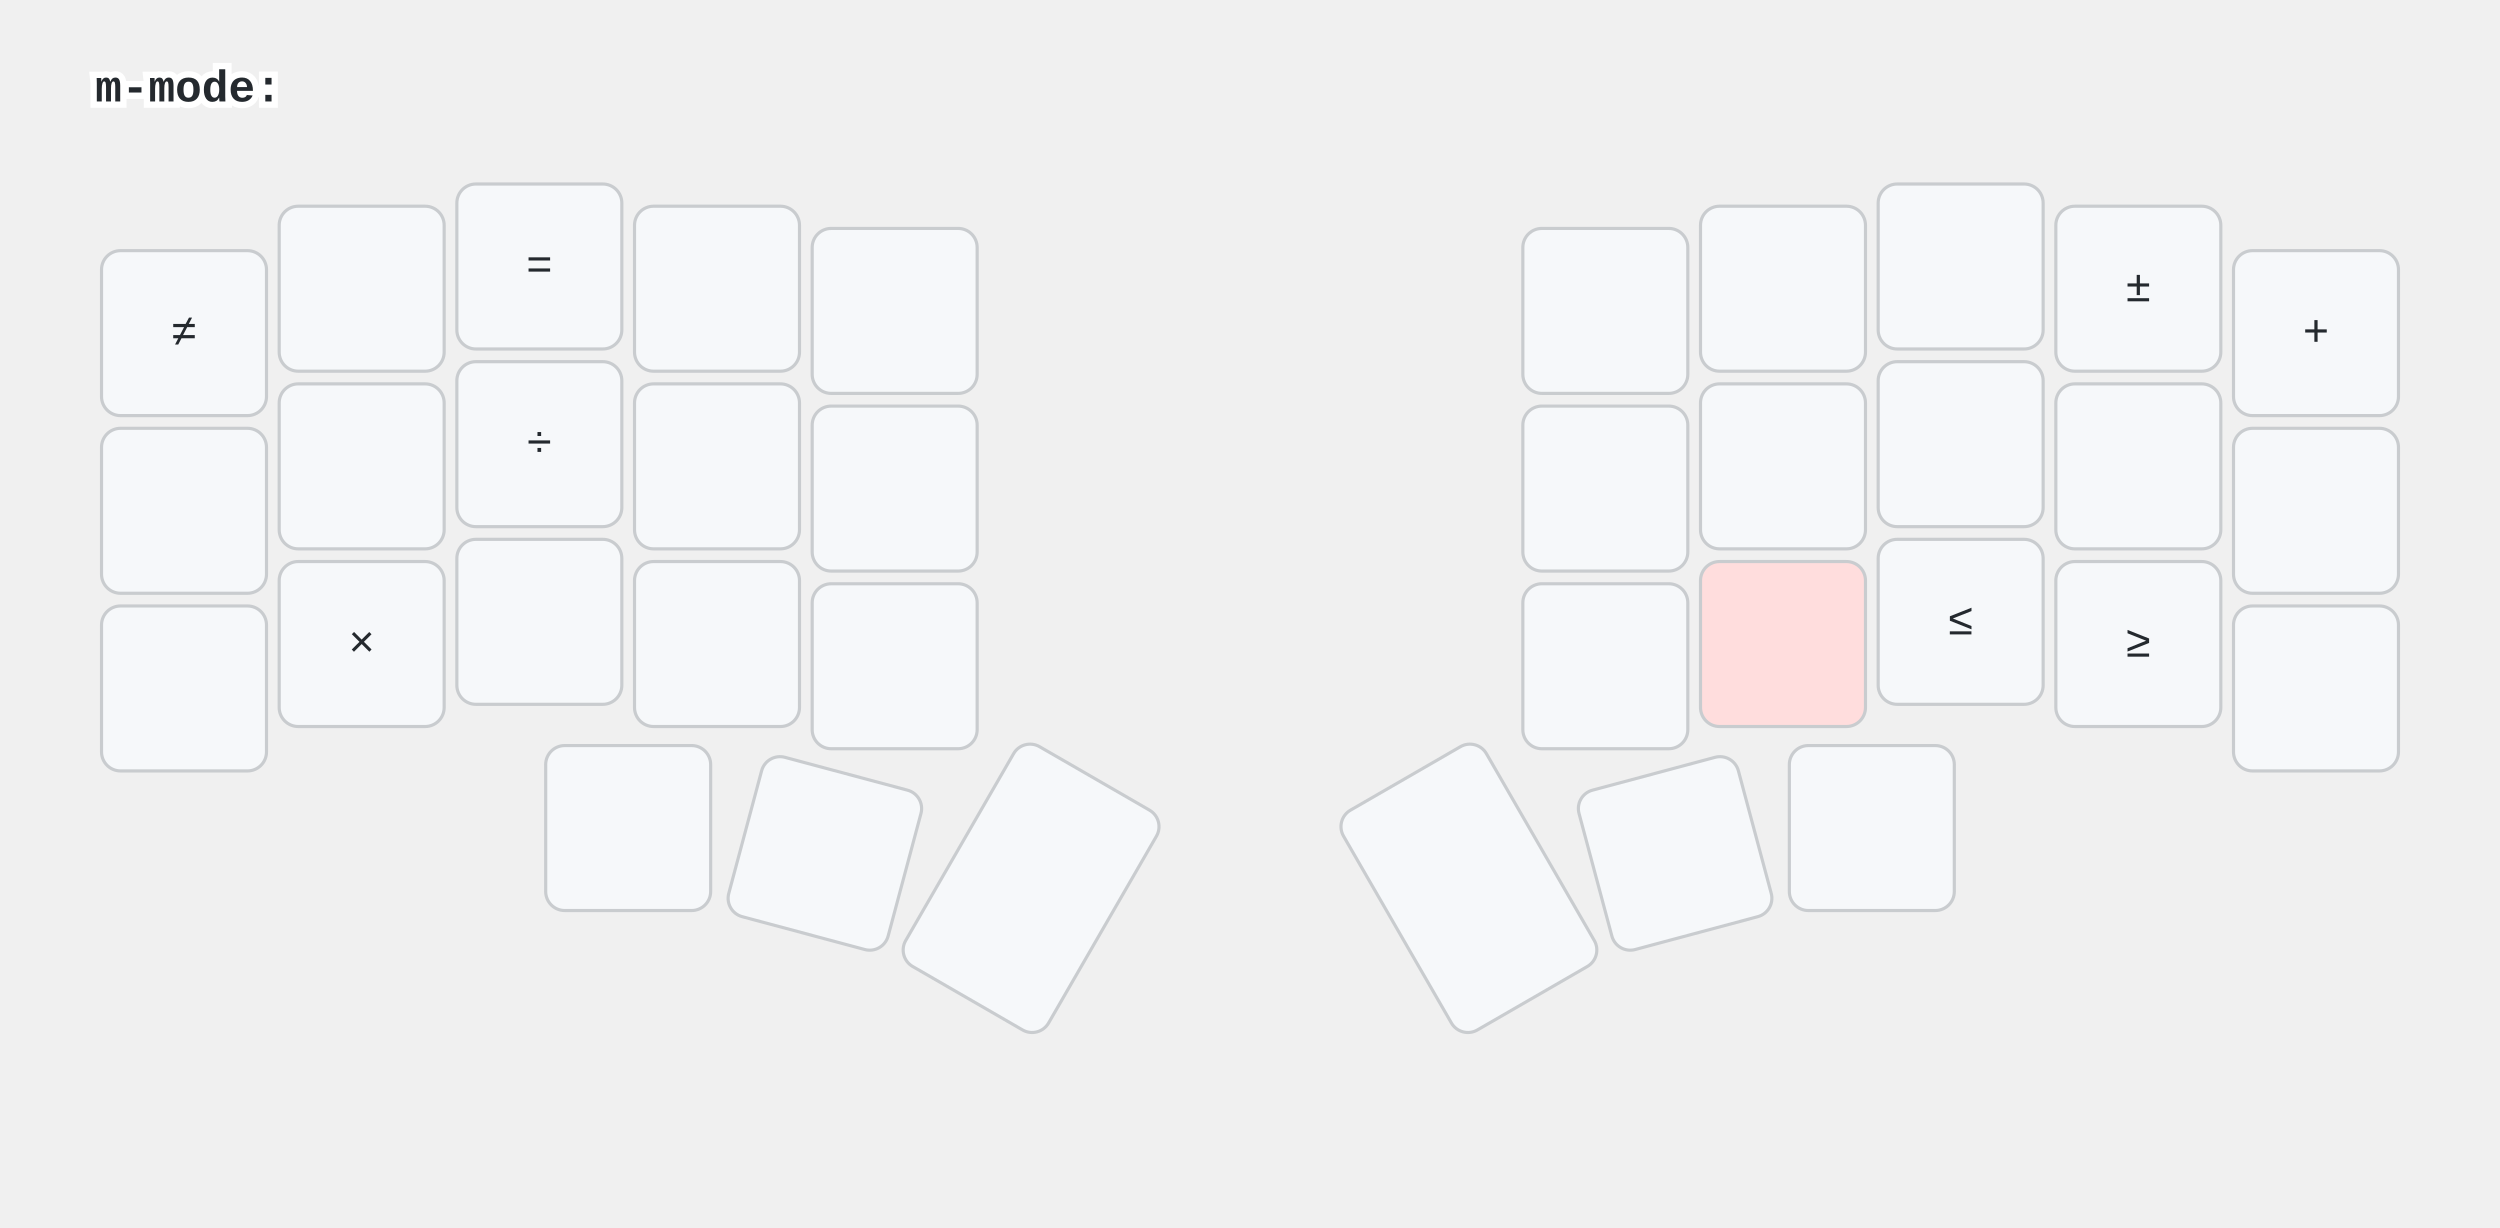
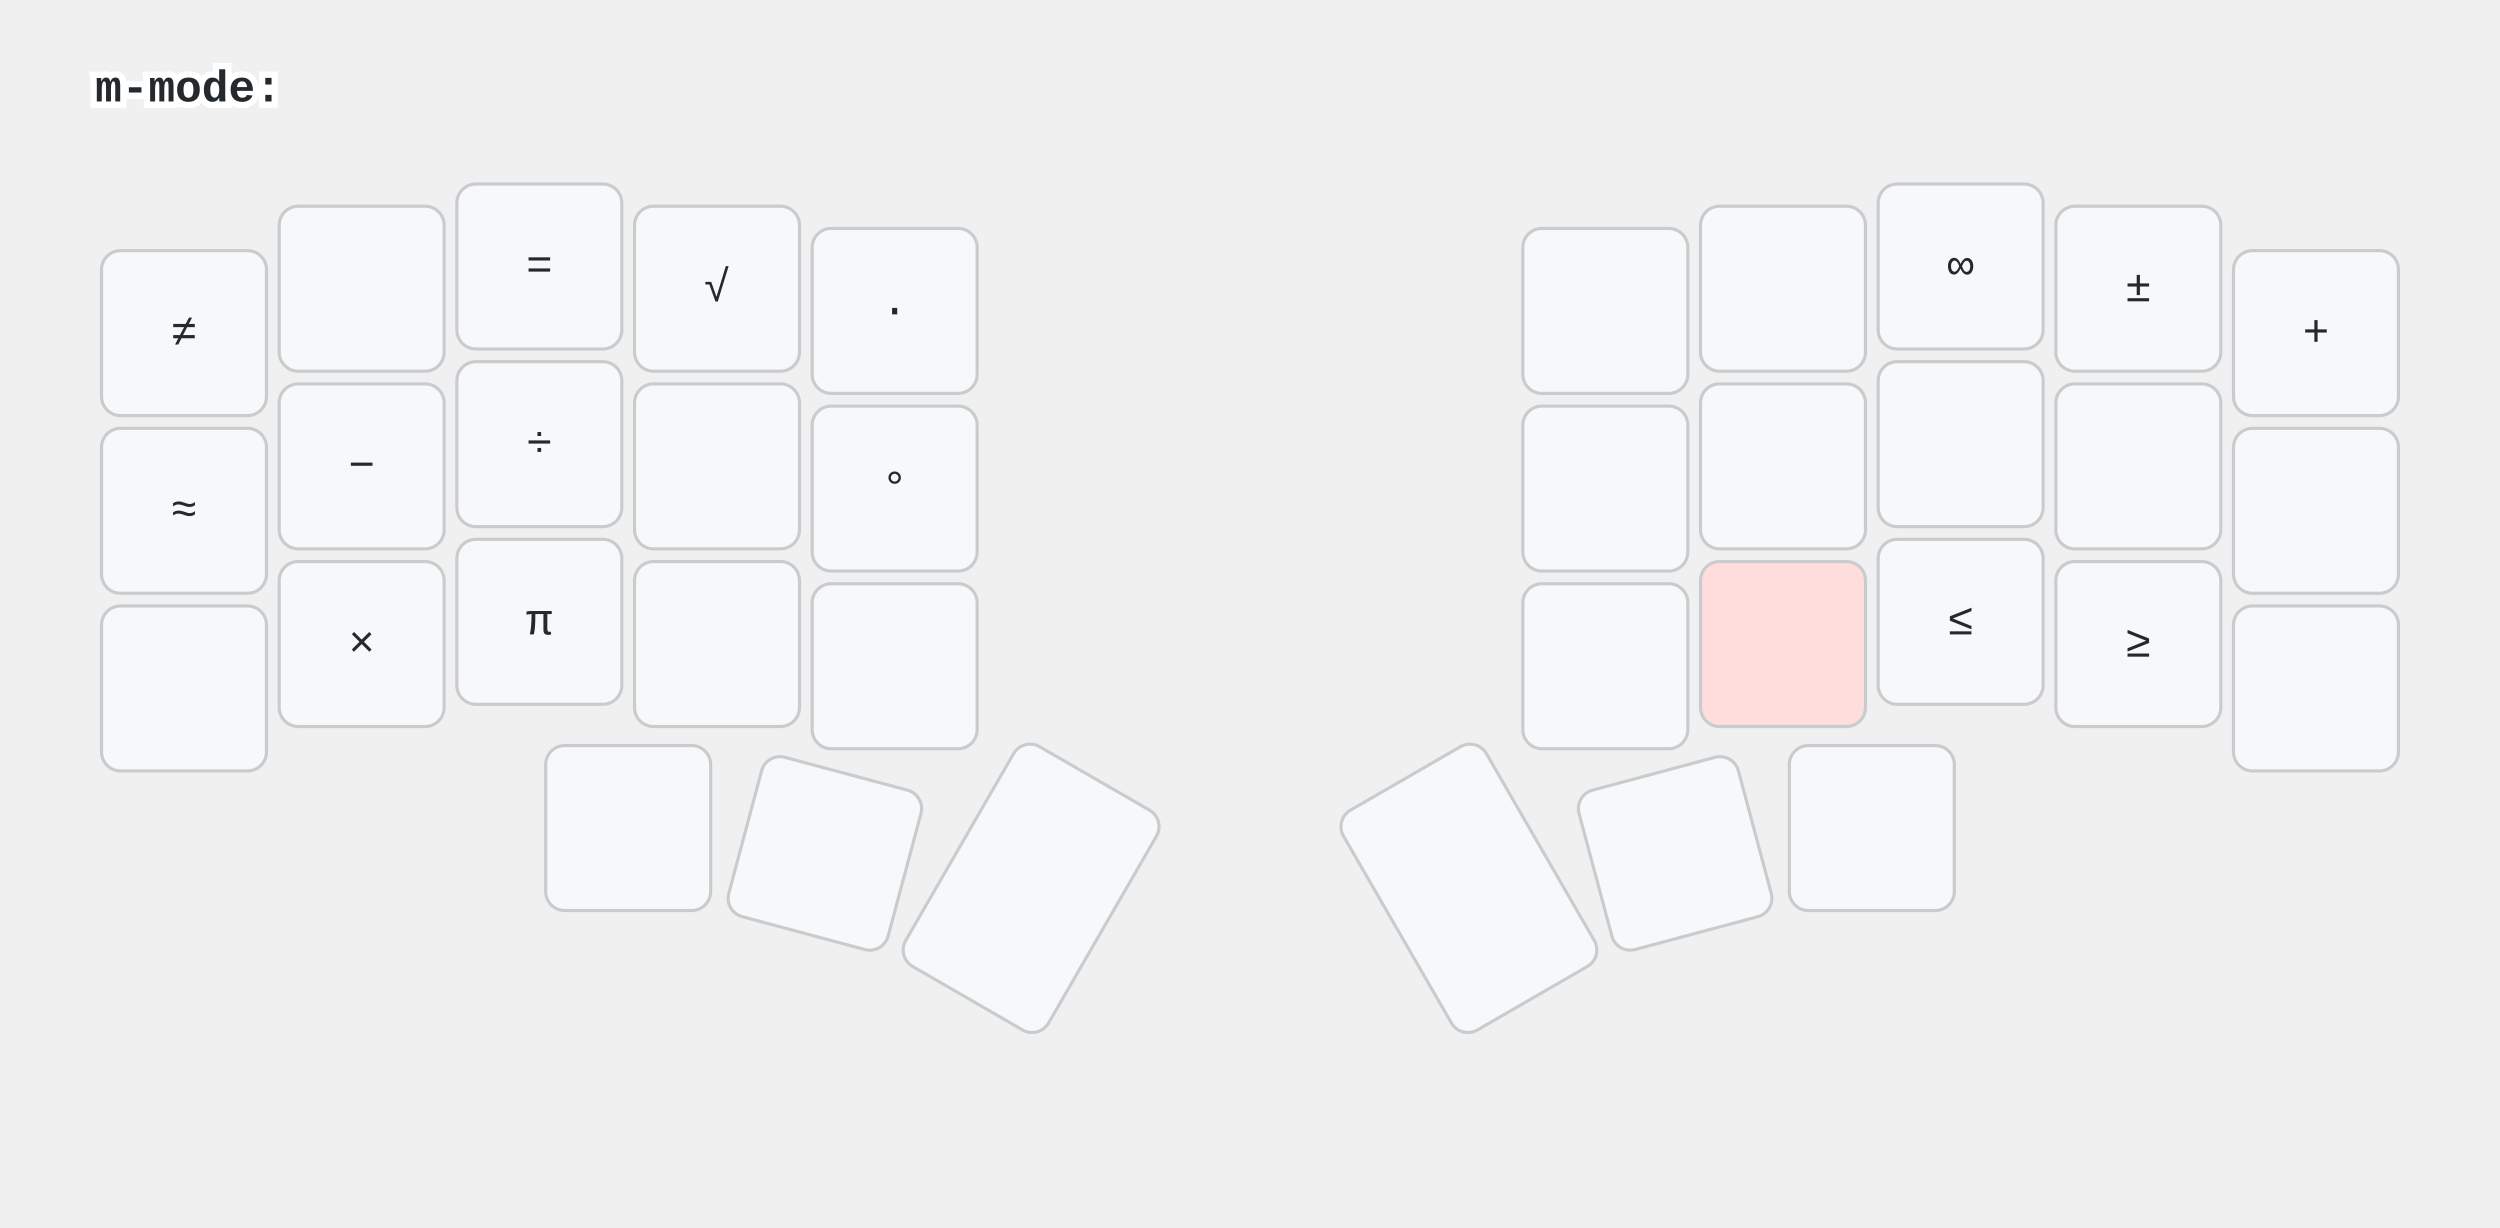
<svg xmlns="http://www.w3.org/2000/svg" width="788" height="387" viewBox="0 0 788 387" class="keymap">
  <style>/* inherit to force styles through use tags */
svg path {
    fill: inherit;
}

/* font and background color specifications */
svg.keymap {
    font-family: SFMono-Regular,Consolas,Liberation Mono,Menlo,monospace;
    font-size: 14px;
    font-kerning: normal;
    text-rendering: optimizeLegibility;
    fill: #24292e;
}

/* default key styling */
rect.key {
    fill: #f6f8fa;
}

rect.key, rect.combo {
    stroke: #c9cccf;
    stroke-width: 1;
}

/* default key side styling, only used is draw_key_sides is set */
rect.side {
    filter: brightness(90%);
}

/* color accent for combo boxes */
rect.combo, rect.combo-separate {
    fill: #cdf;
}

/* color accent for held keys */
rect.held, rect.combo.held {
    fill: #fdd;
}

/* color accent for ghost (optional) keys */
rect.ghost, rect.combo.ghost {
    stroke-dasharray: 4, 4;
    stroke-width: 2;
}

text {
    text-anchor: middle;
    dominant-baseline: middle;
}

/* styling for layer labels */
text.label {
    font-weight: bold;
    text-anchor: start;
    stroke: white;
    stroke-width: 4;
    paint-order: stroke;
}

/* styling for optional footer */
text.footer {
    text-anchor: end;
    dominant-baseline: auto;
    stroke: white;
    stroke-width: 4;
    paint-order: stroke;
}

/* styling for combo tap, and key non-tap label text */
text.combo, text.hold, text.shifted, text.left, text.right {
    font-size: 11px;
}

text.hold {
    text-anchor: middle;
    dominant-baseline: auto;
}

text.shifted {
    text-anchor: middle;
    dominant-baseline: hanging;
}

text.left {
    text-anchor: start;
}

text.right {
    text-anchor: end;
}

text.layer-activator {
    text-decoration: underline;
}

/* styling for hold/shifted label text in combo box */
text.combo.hold, text.combo.shifted, text.combo.left, text.combo.right {
    font-size: 8px;
}

/* lighter symbol for transparent keys */
text.trans {
    fill: #7b7e81;
}

/* styling for combo dendrons */
path.combo {
    stroke-width: 1;
    stroke: gray;
    fill: none;
}

/* Start Tabler Icons Cleanup */
/* cannot use height/width with glyphs */
.icon-tabler &gt; path {
    fill: inherit;
    stroke: inherit;
    stroke-width: 2;
}
/* hide tabler's default box */
.icon-tabler &gt; path[stroke="none"][fill="none"] {
    visibility: hidden;
}
/* End Tabler Icons Cleanup */
</style>
  <g transform="translate(30, 0)" class="layer-m-mode">
    <text x="0" y="28" class="label" id="m-mode">m-mode:</text>
    <g transform="translate(0, 56)">
      <g transform="translate(28, 49)" class="key keypos-0">
        <rect rx="6" ry="6" x="-26" y="-26" width="52" height="52" class="key" />
        <text x="0" y="0" class="key tap">≠</text>
      </g>
      <g transform="translate(84, 35)" class="key keypos-1">
        <rect rx="6" ry="6" x="-26" y="-26" width="52" height="52" class="key" />
      </g>
      <g transform="translate(140, 28)" class="key keypos-2">
        <rect rx="6" ry="6" x="-26" y="-26" width="52" height="52" class="key" />
        <text x="0" y="0" class="key tap">=</text>
      </g>
      <g transform="translate(196, 35)" class="key keypos-3">
        <rect rx="6" ry="6" x="-26" y="-26" width="52" height="52" class="key" />
+         <text x="0" y="0" class="key tap">√</text>
      </g>
      <g transform="translate(252, 42)" class="key keypos-4">
        <rect rx="6" ry="6" x="-26" y="-26" width="52" height="52" class="key" />
+         <text x="0" y="0" class="key tap">·</text>
      </g>
      <g transform="translate(476, 42)" class="key keypos-5">
        <rect rx="6" ry="6" x="-26" y="-26" width="52" height="52" class="key" />
      </g>
      <g transform="translate(532, 35)" class="key keypos-6">
        <rect rx="6" ry="6" x="-26" y="-26" width="52" height="52" class="key" />
      </g>
      <g transform="translate(588, 28)" class="key keypos-7">
        <rect rx="6" ry="6" x="-26" y="-26" width="52" height="52" class="key" />
+         <text x="0" y="0" class="key tap">∞</text>
      </g>
      <g transform="translate(644, 35)" class="key keypos-8">
        <rect rx="6" ry="6" x="-26" y="-26" width="52" height="52" class="key" />
        <text x="0" y="0" class="key tap">±</text>
      </g>
      <g transform="translate(700, 49)" class="key keypos-9">
        <rect rx="6" ry="6" x="-26" y="-26" width="52" height="52" class="key" />
        <text x="0" y="0" class="key tap">+</text>
      </g>
      <g transform="translate(28, 105)" class="key keypos-10">
        <rect rx="6" ry="6" x="-26" y="-26" width="52" height="52" class="key" />
+         <text x="0" y="0" class="key tap">≈</text>
      </g>
      <g transform="translate(84, 91)" class="key keypos-11">
        <rect rx="6" ry="6" x="-26" y="-26" width="52" height="52" class="key" />
+         <text x="0" y="0" class="key tap">−</text>
      </g>
      <g transform="translate(140, 84)" class="key keypos-12">
        <rect rx="6" ry="6" x="-26" y="-26" width="52" height="52" class="key" />
        <text x="0" y="0" class="key tap">÷</text>
      </g>
      <g transform="translate(196, 91)" class="key keypos-13">
        <rect rx="6" ry="6" x="-26" y="-26" width="52" height="52" class="key" />
      </g>
      <g transform="translate(252, 98)" class="key keypos-14">
        <rect rx="6" ry="6" x="-26" y="-26" width="52" height="52" class="key" />
+         <text x="0" y="0" class="key tap">°</text>
      </g>
      <g transform="translate(476, 98)" class="key keypos-15">
        <rect rx="6" ry="6" x="-26" y="-26" width="52" height="52" class="key" />
      </g>
      <g transform="translate(532, 91)" class="key keypos-16">
        <rect rx="6" ry="6" x="-26" y="-26" width="52" height="52" class="key" />
      </g>
      <g transform="translate(588, 84)" class="key keypos-17">
        <rect rx="6" ry="6" x="-26" y="-26" width="52" height="52" class="key" />
      </g>
      <g transform="translate(644, 91)" class="key keypos-18">
        <rect rx="6" ry="6" x="-26" y="-26" width="52" height="52" class="key" />
      </g>
      <g transform="translate(700, 105)" class="key keypos-19">
        <rect rx="6" ry="6" x="-26" y="-26" width="52" height="52" class="key" />
      </g>
      <g transform="translate(28, 161)" class="key keypos-20">
        <rect rx="6" ry="6" x="-26" y="-26" width="52" height="52" class="key" />
      </g>
      <g transform="translate(84, 147)" class="key keypos-21">
        <rect rx="6" ry="6" x="-26" y="-26" width="52" height="52" class="key" />
        <text x="0" y="0" class="key tap">×</text>
      </g>
      <g transform="translate(140, 140)" class="key keypos-22">
        <rect rx="6" ry="6" x="-26" y="-26" width="52" height="52" class="key" />
+         <text x="0" y="0" class="key tap">π</text>
      </g>
      <g transform="translate(196, 147)" class="key keypos-23">
        <rect rx="6" ry="6" x="-26" y="-26" width="52" height="52" class="key" />
      </g>
      <g transform="translate(252, 154)" class="key keypos-24">
        <rect rx="6" ry="6" x="-26" y="-26" width="52" height="52" class="key" />
      </g>
      <g transform="translate(476, 154)" class="key keypos-25">
        <rect rx="6" ry="6" x="-26" y="-26" width="52" height="52" class="key" />
      </g>
      <g transform="translate(532, 147)" class="key held keypos-26">
        <rect rx="6" ry="6" x="-26" y="-26" width="52" height="52" class="key held" />
      </g>
      <g transform="translate(588, 140)" class="key keypos-27">
        <rect rx="6" ry="6" x="-26" y="-26" width="52" height="52" class="key" />
        <text x="0" y="0" class="key tap">≤</text>
      </g>
      <g transform="translate(644, 147)" class="key keypos-28">
        <rect rx="6" ry="6" x="-26" y="-26" width="52" height="52" class="key" />
        <text x="0" y="0" class="key tap">≥</text>
      </g>
      <g transform="translate(700, 161)" class="key keypos-29">
        <rect rx="6" ry="6" x="-26" y="-26" width="52" height="52" class="key" />
      </g>
      <g transform="translate(168, 205)" class="key keypos-30">
        <rect rx="6" ry="6" x="-26" y="-26" width="52" height="52" class="key" />
      </g>
      <g transform="translate(230, 213) rotate(15.0)" class="key keypos-31">
        <rect rx="6" ry="6" x="-26" y="-26" width="52" height="52" class="key" />
      </g>
      <g transform="translate(295, 224) rotate(30.0)" class="key keypos-32">
        <rect rx="6" ry="6" x="-26" y="-40" width="52" height="80" class="key" />
      </g>
      <g transform="translate(433, 224) rotate(-30.0)" class="key keypos-33">
        <rect rx="6" ry="6" x="-26" y="-40" width="52" height="80" class="key" />
      </g>
      <g transform="translate(498, 213) rotate(-15.0)" class="key keypos-34">
        <rect rx="6" ry="6" x="-26" y="-26" width="52" height="52" class="key" />
      </g>
      <g transform="translate(560, 205)" class="key keypos-35">
        <rect rx="6" ry="6" x="-26" y="-26" width="52" height="52" class="key" />
      </g>
    </g>
  </g>
</svg>
